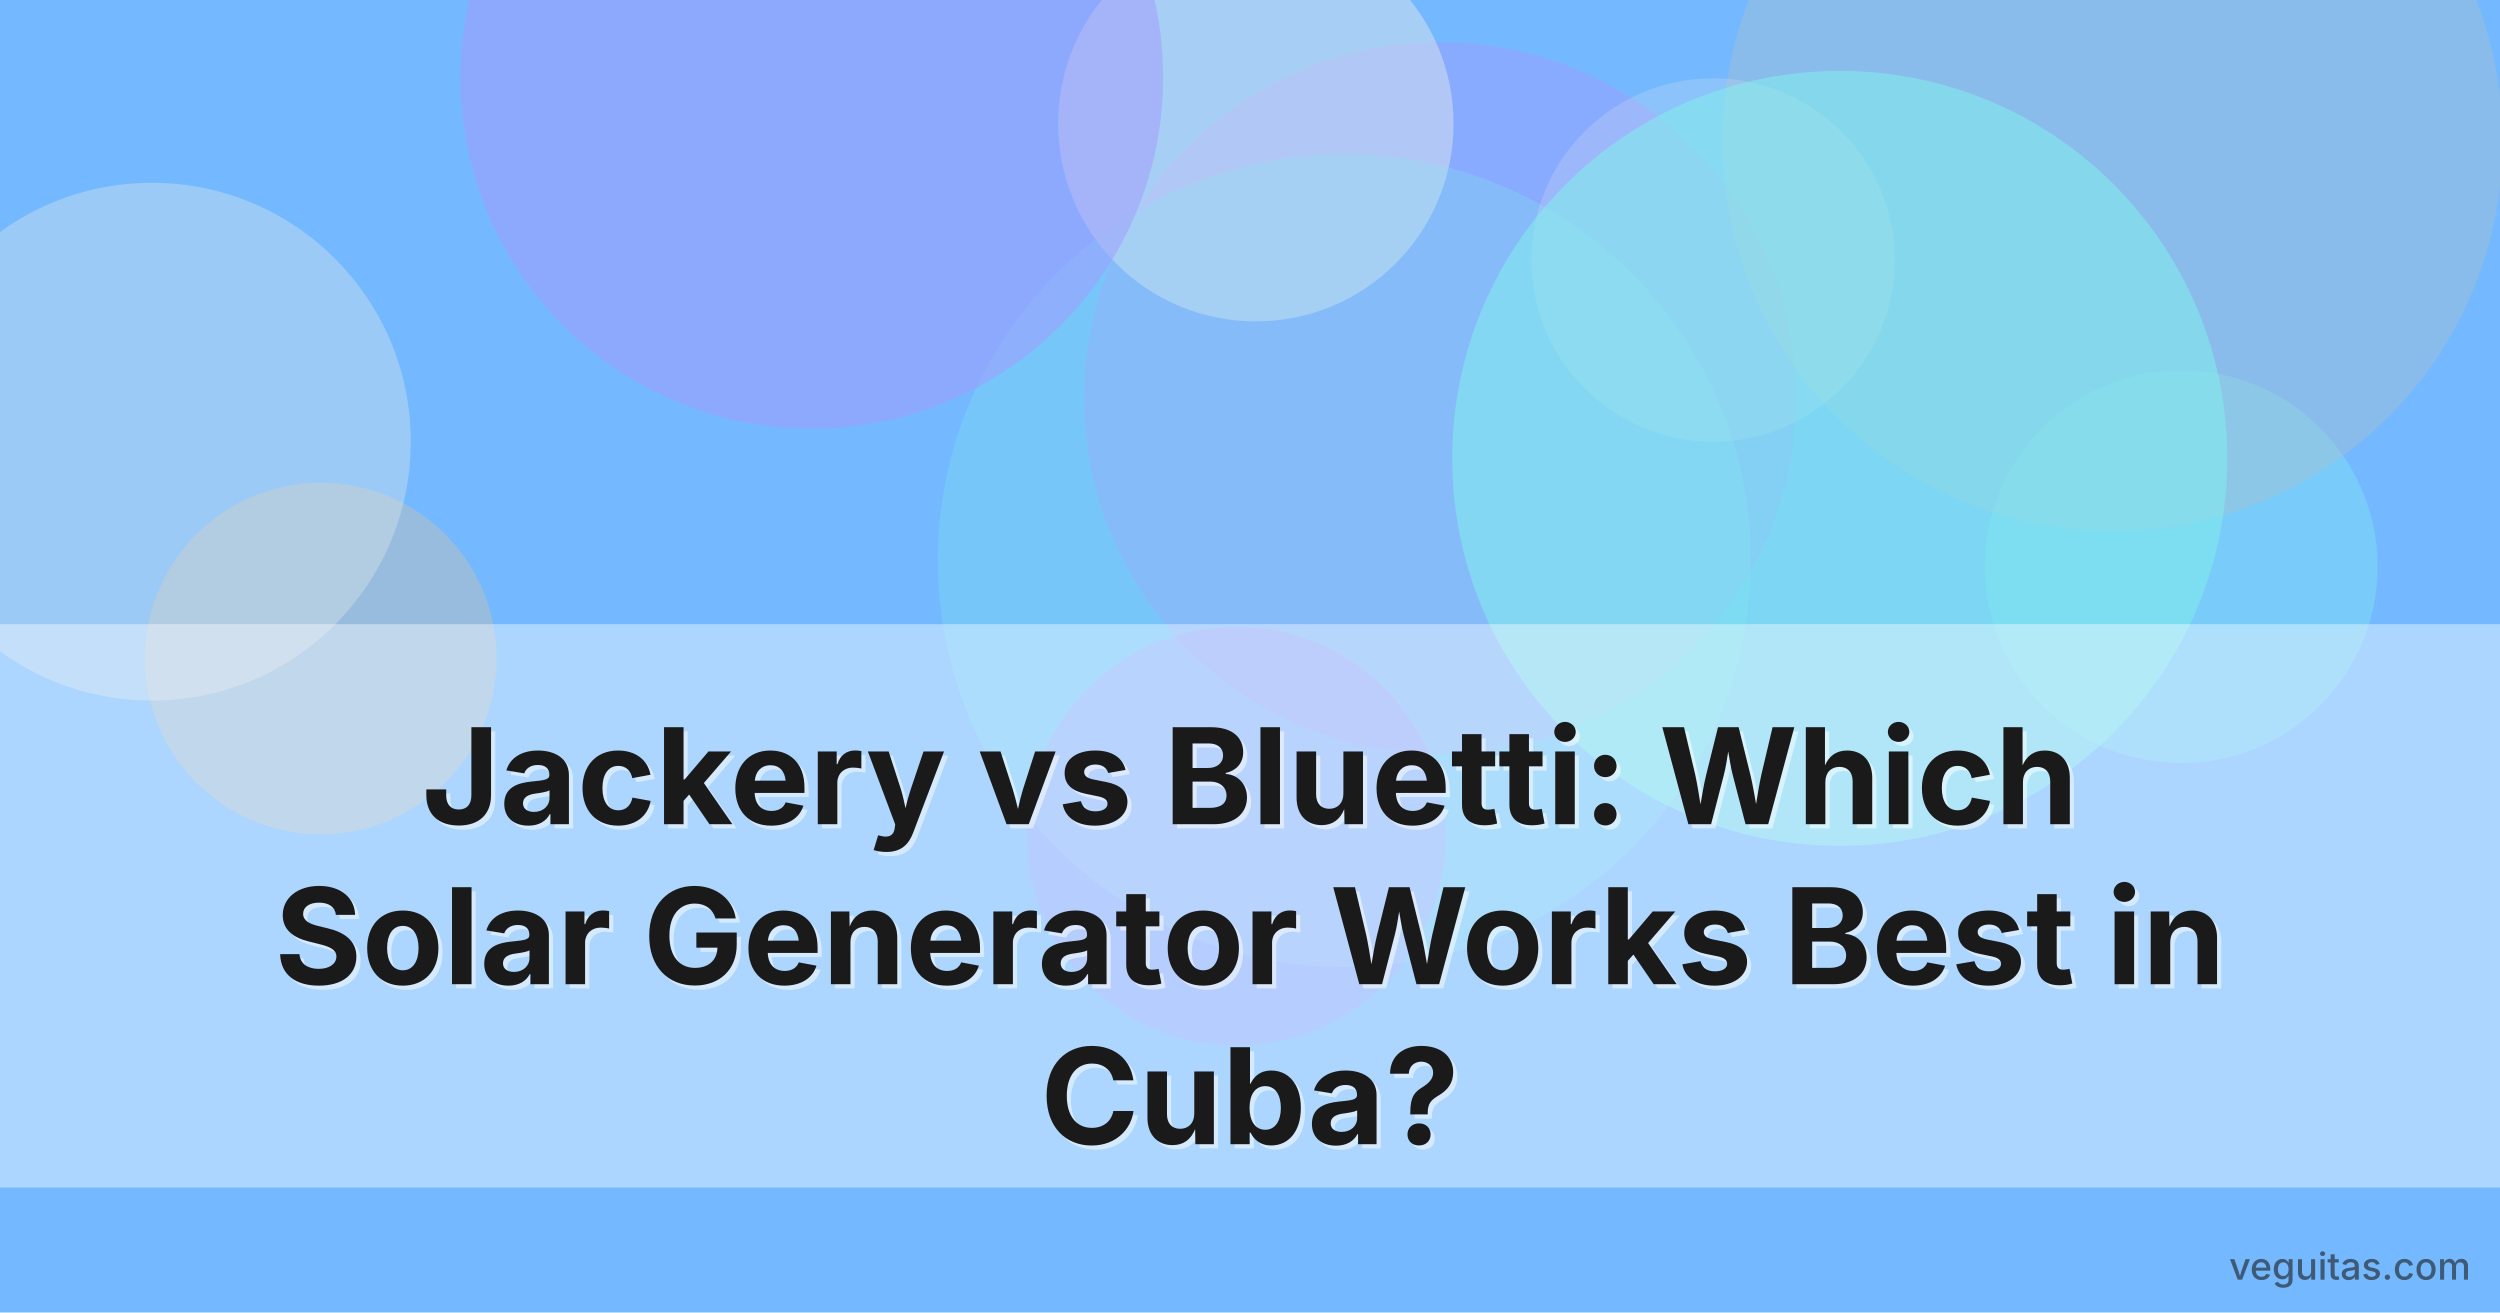
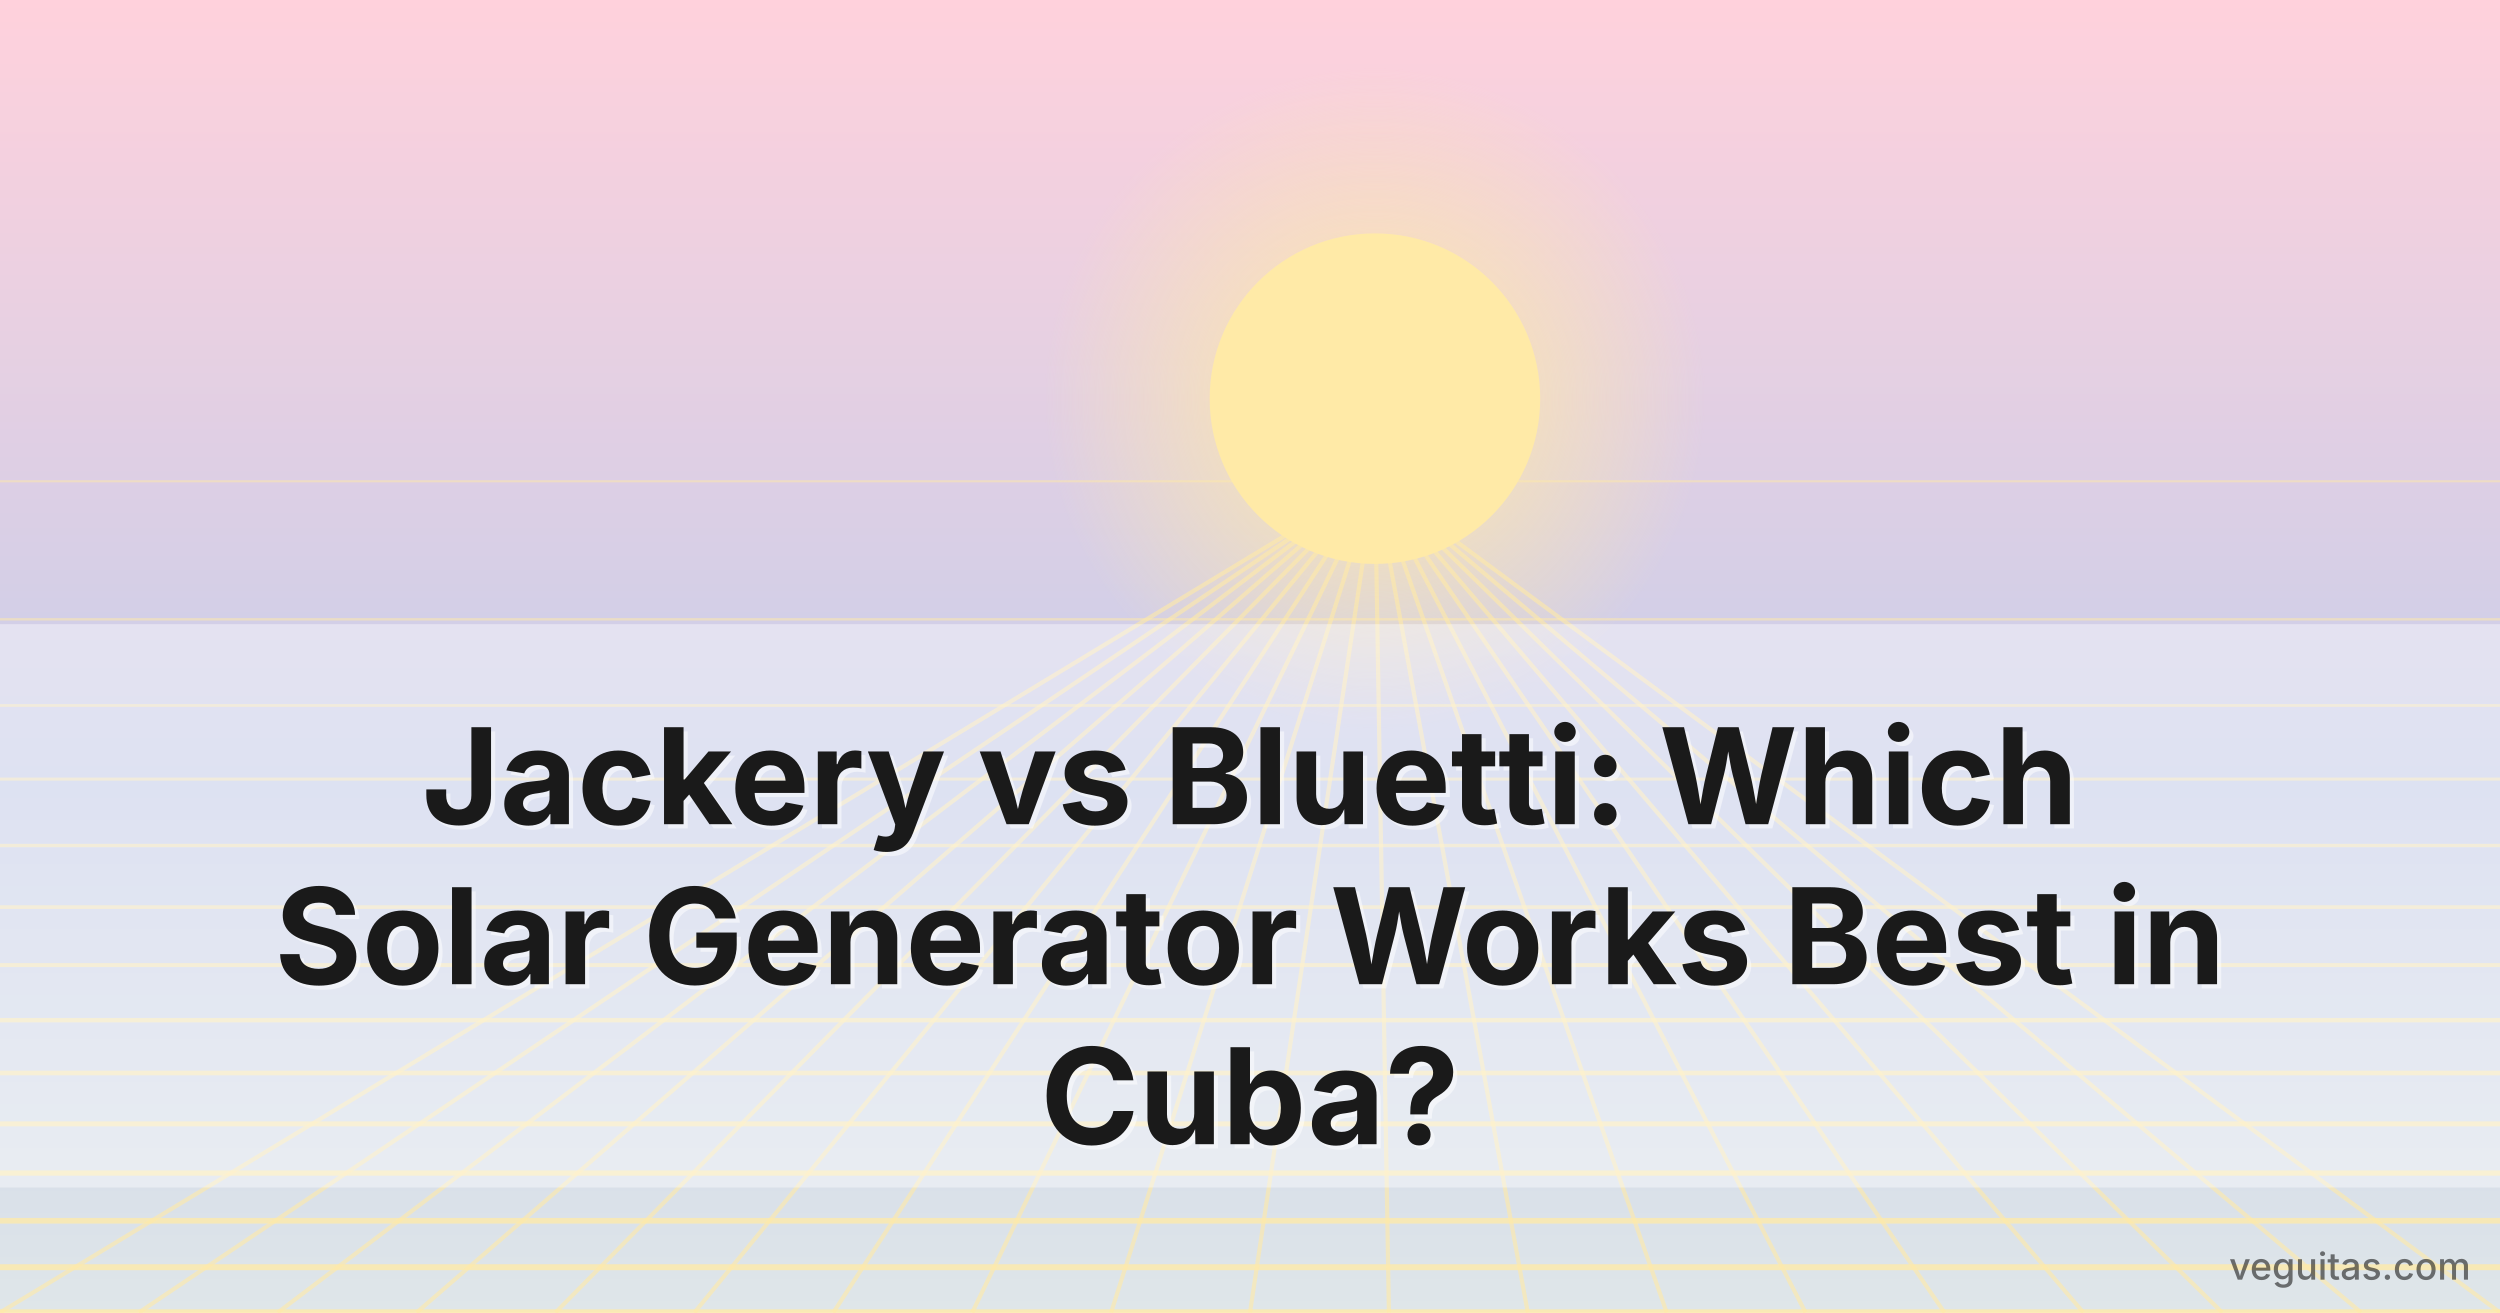
<svg xmlns="http://www.w3.org/2000/svg" version="1.1" width="1200" height="630" viewBox="0 0 1200 630">
-   <rect width="1200" height="630" fill="#74b9ff" />
-   <circle r="94.283" cx="1046.957" cy="272.015" fill="#81ecec" opacity="0.336" />
-   <circle r="170.841" cx="691.255" cy="191.058" fill="#a29bfe" opacity="0.448" />
-   <circle r="94.889" cx="602.807" cy="59.376" fill="#dfe6e9" opacity="0.473" />
-   <circle r="187.239" cx="1013.997" cy="67.707" fill="#b2bec3" opacity="0.33" />
-   <circle r="195.089" cx="645.293" cy="269.112" fill="#81ecec" opacity="0.25" />
-   <circle r="100.472" cx="593.407" cy="401.323" fill="#a29bfe" opacity="0.406" />
-   <circle r="87.219" cx="822.274" cy="124.817" fill="#dfe6e9" opacity="0.224" />
-   <circle r="84.394" cx="153.984" cy="316.105" fill="#b2bec3" opacity="0.564" />
-   <circle r="186" cx="883.08" cy="220.019" fill="#81ecec" opacity="0.572" />
-   <circle r="168.628" cx="389.662" cy="37.175" fill="#a29bfe" opacity="0.531" />
-   <circle r="124.255" cx="72.909" cy="212.005" fill="#dfe6e9" opacity="0.378" />
+   <defs>
+     <linearGradient x1="0" y1="0" x2="0" y2="1" id="SvgjsLinearGradient1334">
+       <stop stop-color="#ffd1dc" offset="0" />
+       <stop stop-color="#c7ceea" offset="0.6" />
+       <stop stop-color="#dfe6e9" offset="1" />
+     </linearGradient>
+     <radialGradient id="SvgjsRadialGradient1335">
+       <stop stop-opacity="1" stop-color="#ffeaa7" offset="0" />
+       <stop stop-opacity="0.5" stop-color="#ffeaa7" offset="0.5" />
+       <stop stop-opacity="0" stop-color="#ffeaa7" offset="1" />
+     </radialGradient>
+   </defs>
+   <rect width="1200" height="630" fill="url(#SvgjsLinearGradient1334)" />
+   <line x1="0" y1="231.019" x2="1200" y2="231.019" stroke-opacity="0.5" stroke-width="1" stroke="#ffeaa7" />
+   <line x1="0" y1="297.27" x2="1200" y2="297.27" stroke-opacity="0.523" stroke-width="1.154" stroke="#ffeaa7" />
+   <line x1="0" y1="338.644" x2="1200" y2="338.644" stroke-opacity="0.546" stroke-width="1.308" stroke="#ffeaa7" />
+   <line x1="0" y1="373.967" x2="1200" y2="373.967" stroke-opacity="0.569" stroke-width="1.462" stroke="#ffeaa7" />
+   <line x1="0" y1="405.856" x2="1200" y2="405.856" stroke-opacity="0.592" stroke-width="1.615" stroke="#ffeaa7" />
+   <line x1="0" y1="435.414" x2="1200" y2="435.414" stroke-opacity="0.615" stroke-width="1.769" stroke="#ffeaa7" />
+   <line x1="0" y1="463.238" x2="1200" y2="463.238" stroke-opacity="0.638" stroke-width="1.923" stroke="#ffeaa7" />
+   <line x1="0" y1="489.698" x2="1200" y2="489.698" stroke-opacity="0.662" stroke-width="2.077" stroke="#ffeaa7" />
+   <line x1="0" y1="515.043" x2="1200" y2="515.043" stroke-opacity="0.685" stroke-width="2.231" stroke="#ffeaa7" />
+   <line x1="0" y1="539.453" x2="1200" y2="539.453" stroke-opacity="0.708" stroke-width="2.385" stroke="#ffeaa7" />
+   <line x1="0" y1="563.06" x2="1200" y2="563.06" stroke-opacity="0.731" stroke-width="2.538" stroke="#ffeaa7" />
+   <line x1="0" y1="585.969" x2="1200" y2="585.969" stroke-opacity="0.754" stroke-width="2.692" stroke="#ffeaa7" />
+   <line x1="0" y1="608.26" x2="1200" y2="608.26" stroke-opacity="0.777" stroke-width="2.846" stroke="#ffeaa7" />
+   <line x1="0" y1="630" x2="1200" y2="630" stroke-opacity="0.8" stroke-width="3" stroke="#ffeaa7" />
+   <line x1="659.966" y1="231.019" x2="0" y2="630" stroke-opacity="0.6" stroke-width="2" stroke="#ffeaa7" />
+   <line x1="659.966" y1="231.019" x2="66.667" y2="630" stroke-opacity="0.6" stroke-width="2" stroke="#ffeaa7" />
+   <line x1="659.966" y1="231.019" x2="133.333" y2="630" stroke-opacity="0.6" stroke-width="2" stroke="#ffeaa7" />
+   <line x1="659.966" y1="231.019" x2="200" y2="630" stroke-opacity="0.6" stroke-width="2" stroke="#ffeaa7" />
+   <line x1="659.966" y1="231.019" x2="266.667" y2="630" stroke-opacity="0.6" stroke-width="2" stroke="#ffeaa7" />
+   <line x1="659.966" y1="231.019" x2="333.333" y2="630" stroke-opacity="0.6" stroke-width="2" stroke="#ffeaa7" />
+   <line x1="659.966" y1="231.019" x2="400" y2="630" stroke-opacity="0.6" stroke-width="2" stroke="#ffeaa7" />
+   <line x1="659.966" y1="231.019" x2="466.667" y2="630" stroke-opacity="0.6" stroke-width="2" stroke="#ffeaa7" />
+   <line x1="659.966" y1="231.019" x2="533.333" y2="630" stroke-opacity="0.6" stroke-width="2" stroke="#ffeaa7" />
+   <line x1="659.966" y1="231.019" x2="600" y2="630" stroke-opacity="0.6" stroke-width="2" stroke="#ffeaa7" />
+   <line x1="659.966" y1="231.019" x2="666.667" y2="630" stroke-opacity="0.6" stroke-width="2" stroke="#ffeaa7" />
+   <line x1="659.966" y1="231.019" x2="733.333" y2="630" stroke-opacity="0.6" stroke-width="2" stroke="#ffeaa7" />
+   <line x1="659.966" y1="231.019" x2="800" y2="630" stroke-opacity="0.6" stroke-width="2" stroke="#ffeaa7" />
+   <line x1="659.966" y1="231.019" x2="866.667" y2="630" stroke-opacity="0.6" stroke-width="2" stroke="#ffeaa7" />
+   <line x1="659.966" y1="231.019" x2="933.333" y2="630" stroke-opacity="0.6" stroke-width="2" stroke="#ffeaa7" />
+   <line x1="659.966" y1="231.019" x2="1000" y2="630" stroke-opacity="0.6" stroke-width="2" stroke="#ffeaa7" />
+   <line x1="659.966" y1="231.019" x2="1066.667" y2="630" stroke-opacity="0.6" stroke-width="2" stroke="#ffeaa7" />
+   <line x1="659.966" y1="231.019" x2="1133.333" y2="630" stroke-opacity="0.6" stroke-width="2" stroke="#ffeaa7" />
+   <line x1="659.966" y1="231.019" x2="1200" y2="630" stroke-opacity="0.6" stroke-width="2" stroke="#ffeaa7" />
+   <circle r="158.651" cx="659.966" cy="191.357" fill="url(#SvgjsRadialGradient1335)" />
+   <circle r="79.326" cx="659.966" cy="191.357" fill="#ffeaa7" />
  <rect width="1200" height="270.4" x="0" y="299.6" fill="rgba(255,255,255,0.4)" />
  <text font-family="system-ui, -apple-system, sans-serif" font-size="64" font-weight="700" text-anchor="middle" fill="rgba(255,255,255,0.5)" x="602" y="397.628">
    <tspan dy="0" x="602">Jackery vs Bluetti: Which</tspan>
  </text>
  <text font-family="system-ui, -apple-system, sans-serif" font-size="64" font-weight="700" text-anchor="middle" fill="#1a1a1a" x="600" y="395.628">
    <tspan dy="0" x="600">Jackery vs Bluetti: Which</tspan>
  </text>
  <text font-family="system-ui, -apple-system, sans-serif" font-size="64" font-weight="700" text-anchor="middle" fill="rgba(255,255,255,0.5)" x="602" y="474.428">
    <tspan dy="0" x="602">Solar Generator Works Best in</tspan>
  </text>
  <text font-family="system-ui, -apple-system, sans-serif" font-size="64" font-weight="700" text-anchor="middle" fill="#1a1a1a" x="600" y="472.428">
    <tspan dy="0" x="600">Solar Generator Works Best in</tspan>
  </text>
  <text font-family="system-ui, -apple-system, sans-serif" font-size="64" font-weight="700" text-anchor="middle" fill="rgba(255,255,255,0.5)" x="602" y="551.228">
    <tspan dy="0" x="602">Cuba?</tspan>
  </text>
  <text font-family="system-ui, -apple-system, sans-serif" font-size="64" font-weight="700" text-anchor="middle" fill="#1a1a1a" x="600" y="549.228">
    <tspan dy="0" x="600">Cuba?</tspan>
  </text>
  <text font-family="system-ui, -apple-system, sans-serif" font-size="18" font-weight="500" fill="#1a1a1a" opacity="0.6" x="1070" y="614.239">
    <tspan dy="0" x="1070">veguitas.com</tspan>
  </text>
</svg>
